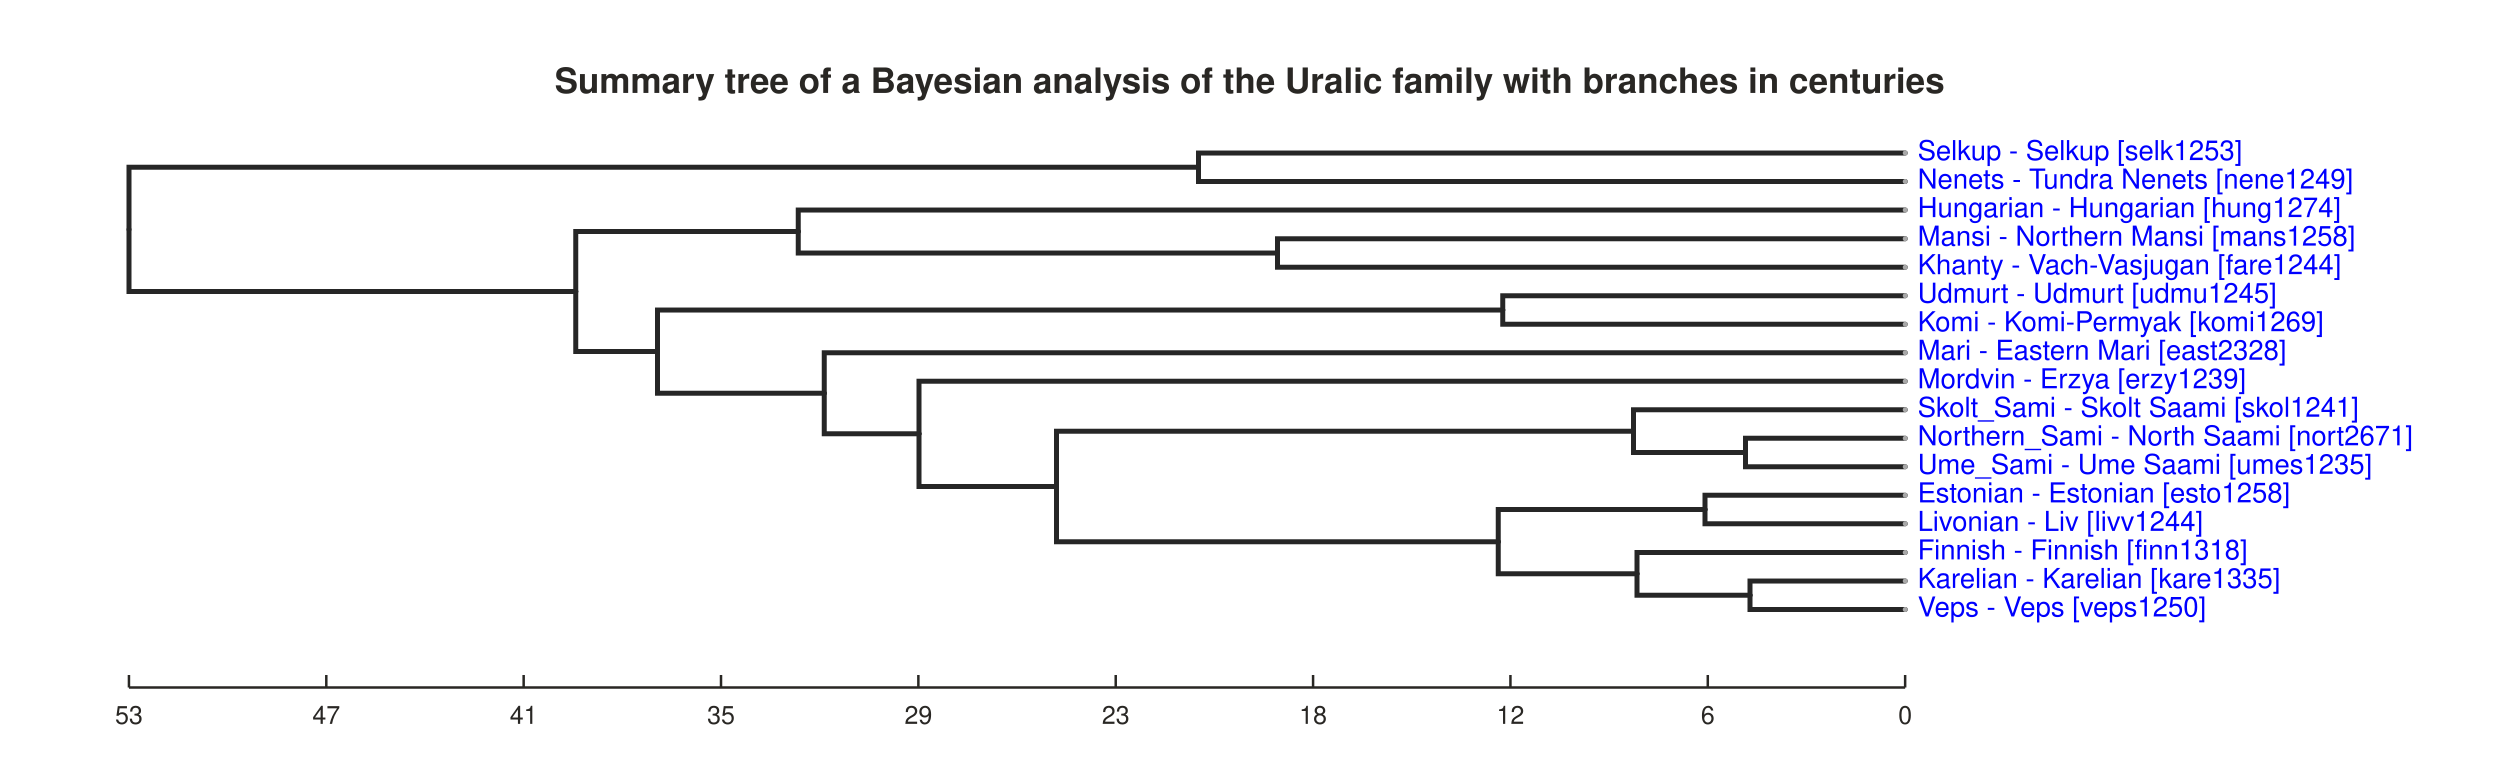
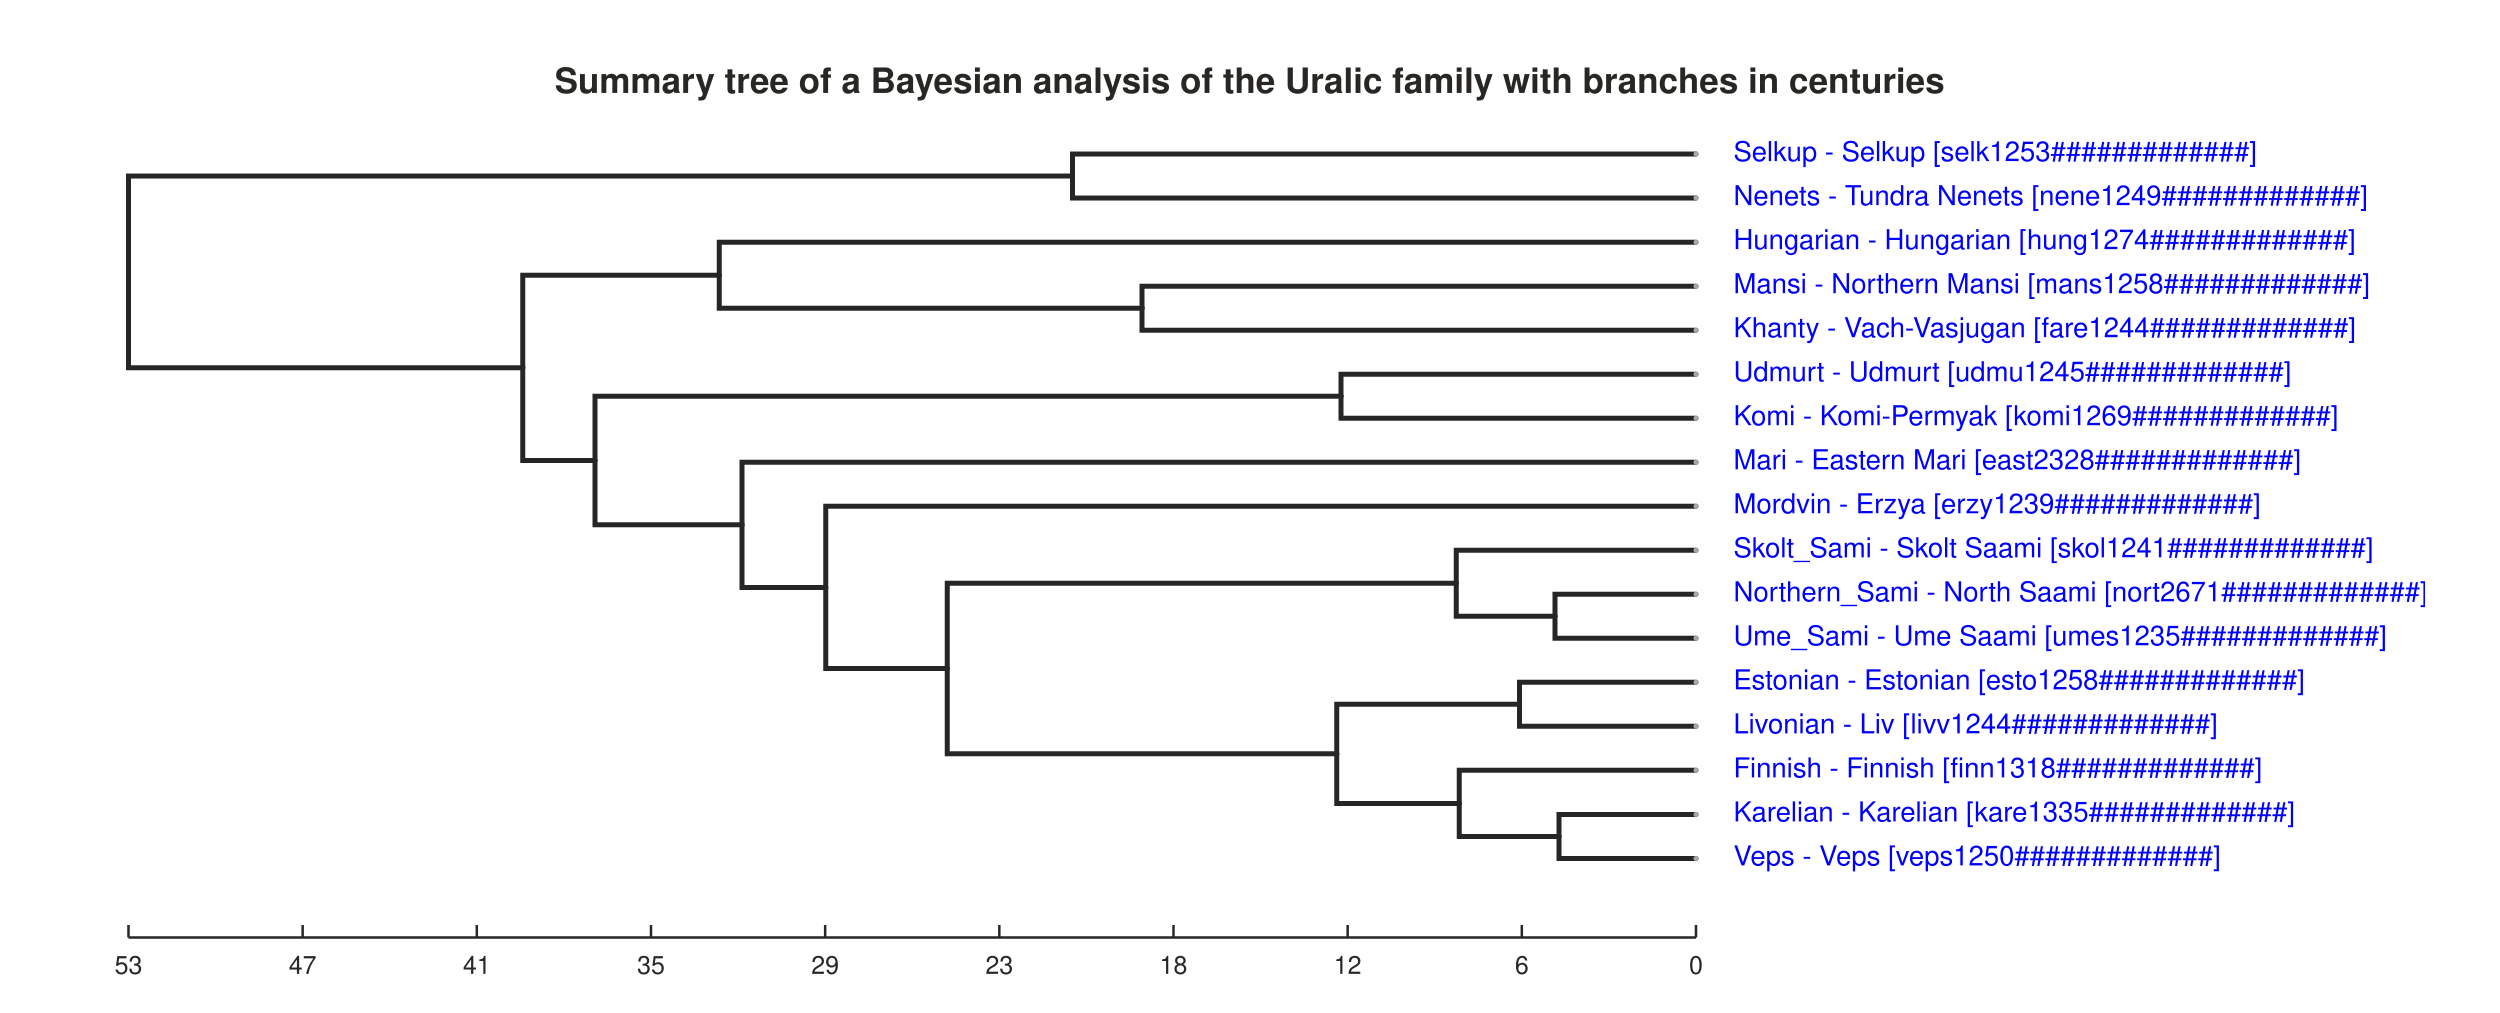
- <svg xmlns="http://www.w3.org/2000/svg" class="toyplot-canvas-Canvas" width="1000.0px" height="305.0px" viewBox="0 0 1000.0 305.0" preserveAspectRatio="xMidYMid meet" style="background-color:transparent;border-color:#292724;border-style:none;border-width:1.0;fill:rgb(16.1%,15.3%,14.1%);fill-opacity:1.0;font-family:Helvetica;font-size:12px;opacity:1.0;stroke:rgb(16.1%,15.3%,14.1%);stroke-opacity:1.0;stroke-width:1.0" id="t9b457e9856954ef08f2fe0b6c41412a3">
-   <g class="toyplot-coordinates-Cartesian" id="t6e05112af4544103b54936d49f0ccff1">
-     <clipPath id="t7e3068f3b9504f1abc95a99707c77c02">
-       <rect x="30.0" y="30.0" width="940.0" height="245.0" />
+ <svg xmlns="http://www.w3.org/2000/svg" class="toyplot-canvas-Canvas" width="1000.0px" height="405.0px" viewBox="0 0 1000.0 405.0" preserveAspectRatio="xMidYMid meet" style="background-color:transparent;border-color:#292724;border-style:none;border-width:1.0;fill:rgb(16.1%,15.3%,14.1%);fill-opacity:1.0;font-family:Helvetica;font-size:12px;opacity:1.0;stroke:rgb(16.1%,15.3%,14.1%);stroke-opacity:1.0;stroke-width:1.0" id="t04a7f96cc1b04c14b426cd6f028b2d04">
+   <g class="toyplot-coordinates-Cartesian" id="t12291d820c3843a689d8f3d09cebb9d9">
+     <clipPath id="t6fda1a908a6c4c02bc7bb1c026fee73b">
+       <rect x="30.0" y="30.0" width="940.0" height="345.0" />
    </clipPath>
-     <g clip-path="url(#t7e3068f3b9504f1abc95a99707c77c02)">
-       <g class="toytree-mark-Toytree" id="ta1e0859ab3e344c68b84bf75f0ae3a83">
+     <g clip-path="url(#t6fda1a908a6c4c02bc7bb1c026fee73b)">
+       <g class="toytree-mark-Toytree" id="tfd684dd8a5f342789756de5ddd0ab080">
        <g class="toytree-Edges" style="fill:none;stroke:rgb(14.9%,14.9%,14.9%);stroke-linecap:round;stroke-opacity:1;stroke-width:2">
-           <path d="M 51.6 91.8 L 51.6 66.9 L 479.4 66.9" id="32,31" />
-           <path d="M 51.6 91.8 L 51.6 116.6 L 230.3 116.6" id="32,30" />
-           <path d="M 230.3 116.6 L 230.3 92.6 L 319.3 92.6" id="30,29" />
-           <path d="M 230.3 116.6 L 230.3 140.6 L 263.0 140.6" id="30,28" />
-           <path d="M 319.3 92.6 L 319.3 101.2 L 511.0 101.2" id="29,27" />
-           <path d="M 263.0 140.6 L 263.0 124.0 L 601.1 124.0" id="28,26" />
-           <path d="M 263.0 140.6 L 263.0 157.3 L 329.7 157.3" id="28,25" />
-           <path d="M 329.7 157.3 L 329.7 173.5 L 367.6 173.5" id="25,24" />
-           <path d="M 367.6 173.5 L 367.6 194.6 L 422.6 194.6" id="24,23" />
-           <path d="M 422.6 194.6 L 422.6 172.5 L 653.4 172.5" id="23,22" />
-           <path d="M 422.6 194.6 L 422.6 216.7 L 599.3 216.7" id="23,21" />
-           <path d="M 653.4 172.5 L 653.4 181.0 L 698.2 181.0" id="22,20" />
-           <path d="M 599.3 216.7 L 599.3 203.8 L 682.0 203.8" id="21,19" />
-           <path d="M 599.3 216.7 L 599.3 229.5 L 654.8 229.5" id="21,18" />
-           <path d="M 654.8 229.5 L 654.8 238.1 L 700.0 238.1" id="18,17" />
-           <path d="M 479.4 66.9 L 479.4 61.2 L 762.1 61.2" id="31,16" />
-           <path d="M 479.4 66.9 L 479.4 72.6 L 762.1 72.6" id="31,15" />
-           <path d="M 319.3 92.6 L 319.3 84.0 L 762.1 84.0" id="29,14" />
-           <path d="M 511.0 101.2 L 511.0 95.5 L 762.1 95.5" id="27,13" />
-           <path d="M 511.0 101.2 L 511.0 106.9 L 762.1 106.9" id="27,12" />
-           <path d="M 601.1 124.0 L 601.1 118.3 L 762.1 118.3" id="26,11" />
-           <path d="M 601.1 124.0 L 601.1 129.7 L 762.1 129.7" id="26,10" />
-           <path d="M 329.7 157.3 L 329.7 141.1 L 762.1 141.1" id="25,9" />
-           <path d="M 367.6 173.5 L 367.6 152.5 L 762.1 152.5" id="24,8" />
-           <path d="M 653.4 172.5 L 653.4 163.9 L 762.1 163.9" id="22,7" />
-           <path d="M 698.2 181.0 L 698.2 175.3 L 762.1 175.3" id="20,6" />
-           <path d="M 698.2 181.0 L 698.2 186.7 L 762.1 186.7" id="20,5" />
-           <path d="M 682.0 203.8 L 682.0 198.1 L 762.1 198.1" id="19,4" />
-           <path d="M 682.0 203.8 L 682.0 209.5 L 762.1 209.5" id="19,3" />
-           <path d="M 654.8 229.5 L 654.8 221.0 L 762.1 221.0" id="18,2" />
-           <path d="M 700.0 238.1 L 700.0 232.4 L 762.1 232.4" id="17,1" />
-           <path d="M 700.0 238.1 L 700.0 243.8 L 762.1 243.8" id="17,0" />
+           <path d="M 51.4 108.8 L 51.4 70.4 L 429.0 70.4" id="32,31" />
+           <path d="M 51.4 108.8 L 51.4 147.1 L 209.1 147.1" id="32,30" />
+           <path d="M 209.1 147.1 L 209.1 110.1 L 287.7 110.1" id="30,29" />
+           <path d="M 209.1 147.1 L 209.1 184.2 L 238.0 184.2" id="30,28" />
+           <path d="M 287.7 110.1 L 287.7 123.3 L 456.8 123.3" id="29,27" />
+           <path d="M 238.0 184.2 L 238.0 158.5 L 536.4 158.5" id="28,26" />
+           <path d="M 238.0 184.2 L 238.0 209.9 L 296.8 209.9" id="28,25" />
+           <path d="M 296.8 209.9 L 296.8 235.0 L 330.3 235.0" id="25,24" />
+           <path d="M 330.3 235.0 L 330.3 267.4 L 378.9 267.4" id="24,23" />
+           <path d="M 378.9 267.4 L 378.9 233.3 L 582.5 233.3" id="23,22" />
+           <path d="M 378.9 267.4 L 378.9 301.5 L 534.7 301.5" id="23,21" />
+           <path d="M 582.5 233.3 L 582.5 246.5 L 622.0 246.5" id="22,20" />
+           <path d="M 534.7 301.5 L 534.7 281.7 L 607.8 281.7" id="21,19" />
+           <path d="M 534.7 301.5 L 534.7 321.4 L 583.7 321.4" id="21,18" />
+           <path d="M 583.7 321.4 L 583.7 334.6 L 623.6 334.6" id="18,17" />
+           <path d="M 429.0 70.4 L 429.0 61.6 L 678.4 61.6" id="31,16" />
+           <path d="M 429.0 70.4 L 429.0 79.2 L 678.4 79.2" id="31,15" />
+           <path d="M 287.7 110.1 L 287.7 96.9 L 678.4 96.9" id="29,14" />
+           <path d="M 456.8 123.3 L 456.8 114.5 L 678.4 114.5" id="27,13" />
+           <path d="M 456.8 123.3 L 456.8 132.1 L 678.4 132.1" id="27,12" />
+           <path d="M 536.4 158.5 L 536.4 149.7 L 678.4 149.7" id="26,11" />
+           <path d="M 536.4 158.5 L 536.4 167.3 L 678.4 167.3" id="26,10" />
+           <path d="M 296.8 209.9 L 296.8 184.9 L 678.4 184.9" id="25,9" />
+           <path d="M 330.3 235.0 L 330.3 202.5 L 678.4 202.5" id="24,8" />
+           <path d="M 582.5 233.3 L 582.5 220.1 L 678.4 220.1" id="22,7" />
+           <path d="M 622.0 246.5 L 622.0 237.7 L 678.4 237.7" id="20,6" />
+           <path d="M 622.0 246.5 L 622.0 255.3 L 678.4 255.3" id="20,5" />
+           <path d="M 607.8 281.7 L 607.8 272.9 L 678.4 272.9" id="19,4" />
+           <path d="M 607.8 281.7 L 607.8 290.5 L 678.4 290.5" id="19,3" />
+           <path d="M 583.7 321.4 L 583.7 308.1 L 678.4 308.1" id="18,2" />
+           <path d="M 623.6 334.6 L 623.6 325.8 L 678.4 325.8" id="17,1" />
+           <path d="M 623.6 334.6 L 623.6 343.4 L 678.4 343.4" id="17,0" />
        </g>
        <g class="toytree-AlignEdges" style="stroke:rgb(66.3%,66.3%,66.3%);stroke-dasharray:2, 4;stroke-linecap:round;stroke-opacity:1.0;stroke-width:2">
-           <path d="M 762.1 243.8 L 762.1 243.8" />
-           <path d="M 762.1 232.4 L 762.1 232.4" />
-           <path d="M 762.1 221.0 L 762.1 221.0" />
-           <path d="M 762.1 209.5 L 762.1 209.5" />
-           <path d="M 762.1 198.1 L 762.1 198.1" />
-           <path d="M 762.1 186.7 L 762.1 186.7" />
-           <path d="M 762.1 175.3 L 762.1 175.3" />
-           <path d="M 762.1 163.9 L 762.1 163.9" />
-           <path d="M 762.1 152.5 L 762.1 152.5" />
-           <path d="M 762.1 141.1 L 762.1 141.1" />
-           <path d="M 762.1 129.7 L 762.1 129.7" />
-           <path d="M 762.1 118.3 L 762.1 118.3" />
-           <path d="M 762.1 106.9 L 762.1 106.9" />
-           <path d="M 762.1 95.5 L 762.1 95.5" />
-           <path d="M 762.1 84.0 L 762.1 84.0" />
-           <path d="M 762.1 72.6 L 762.1 72.6" />
-           <path d="M 762.1 61.2 L 762.1 61.2" />
+           <path d="M 678.4 343.4 L 678.4 343.4" />
+           <path d="M 678.4 325.8 L 678.4 325.8" />
+           <path d="M 678.4 308.1 L 678.4 308.1" />
+           <path d="M 678.4 290.5 L 678.4 290.5" />
+           <path d="M 678.4 272.9 L 678.4 272.9" />
+           <path d="M 678.4 255.3 L 678.4 255.3" />
+           <path d="M 678.4 237.7 L 678.4 237.7" />
+           <path d="M 678.4 220.1 L 678.4 220.1" />
+           <path d="M 678.4 202.5 L 678.4 202.5" />
+           <path d="M 678.4 184.9 L 678.4 184.9" />
+           <path d="M 678.4 167.3 L 678.4 167.3" />
+           <path d="M 678.4 149.7 L 678.4 149.7" />
+           <path d="M 678.4 132.1 L 678.4 132.1" />
+           <path d="M 678.4 114.5 L 678.4 114.5" />
+           <path d="M 678.4 96.9 L 678.4 96.9" />
+           <path d="M 678.4 79.2 L 678.4 79.2" />
+           <path d="M 678.4 61.6 L 678.4 61.6" />
        </g>
        <g class="toytree-TipLabels" style="fill:rgb(14.9%,14.9%,14.9%);fill-opacity:1.0;font-family:helvetica;font-size:11px;font-weight:normal;stroke:none;white-space:pre">
-           <g transform="translate(762.06,243.78)rotate(0)">
-             <a href="https://glottolog.org/resource/languoid/id/veps1250" title="The glottolog name">
-               <text x="5.00" y="2.81" style="" fill="#0000ff">Veps - Veps [veps1250]</text>
-             </a>
-           </g>
-           <g transform="translate(762.06,232.37)rotate(0)">
-             <a href="https://glottolog.org/resource/languoid/id/kare1335" title="The glottolog name">
-               <text x="5.00" y="2.81" style="" fill="#0000ff">Karelian - Karelian [kare1335]</text>
-             </a>
-           </g>
-           <g transform="translate(762.06,220.96)rotate(0)">
-             <a href="https://glottolog.org/resource/languoid/id/finn1318" title="The glottolog name">
-               <text x="5.00" y="2.81" style="" fill="#0000ff">Finnish - Finnish [finn1318]</text>
-             </a>
-           </g>
-           <g transform="translate(762.06,209.55)rotate(0)">
-             <a href="https://glottolog.org/resource/languoid/id/livv1244" title="The glottolog name">
-               <text x="5.00" y="2.81" style="" fill="#0000ff">Livonian - Liv [livv1244]</text>
-             </a>
-           </g>
-           <g transform="translate(762.06,198.14)rotate(0)">
-             <a href="https://glottolog.org/resource/languoid/id/esto1258" title="The glottolog name">
-               <text x="5.00" y="2.81" style="" fill="#0000ff">Estonian - Estonian [esto1258]</text>
-             </a>
-           </g>
-           <g transform="translate(762.06,186.73)rotate(0)">
-             <a href="https://glottolog.org/resource/languoid/id/umes1235" title="The glottolog name">
-               <text x="5.00" y="2.81" style="" fill="#0000ff">Ume_Sami - Ume Saami [umes1235]</text>
-             </a>
-           </g>
-           <g transform="translate(762.06,175.32)rotate(0)">
-             <a href="https://glottolog.org/resource/languoid/id/nort2671" title="The glottolog name">
-               <text x="5.00" y="2.81" style="" fill="#0000ff">Northern_Sami - North Saami [nort2671]</text>
-             </a>
-           </g>
-           <g transform="translate(762.06,163.91)rotate(0)">
-             <a href="https://glottolog.org/resource/languoid/id/skol1241" title="The glottolog name">
-               <text x="5.00" y="2.81" style="" fill="#0000ff">Skolt_Sami - Skolt Saami [skol1241]</text>
-             </a>
-           </g>
-           <g transform="translate(762.06,152.50)rotate(0)">
-             <a href="https://glottolog.org/resource/languoid/id/erzy1239" title="The glottolog name">
-               <text x="5.00" y="2.81" style="" fill="#0000ff">Mordvin - Erzya [erzy1239]</text>
-             </a>
-           </g>
-           <g transform="translate(762.06,141.09)rotate(0)">
-             <a href="https://glottolog.org/resource/languoid/id/east2328" title="The glottolog name">
-               <text x="5.00" y="2.81" style="" fill="#0000ff">Mari - Eastern Mari [east2328]</text>
-             </a>
-           </g>
-           <g transform="translate(762.06,129.68)rotate(0)">
-             <a href="https://glottolog.org/resource/languoid/id/komi1269" title="The glottolog name">
-               <text x="5.00" y="2.81" style="" fill="#0000ff">Komi - Komi-Permyak [komi1269]</text>
-             </a>
-           </g>
-           <g transform="translate(762.06,118.27)rotate(0)">
-             <a href="https://glottolog.org/resource/languoid/id/udmu1245" title="The glottolog name">
-               <text x="5.00" y="2.81" style="" fill="#0000ff">Udmurt - Udmurt [udmu1245]</text>
-             </a>
-           </g>
-           <g transform="translate(762.06,106.86)rotate(0)">
-             <a href="https://glottolog.org/resource/languoid/id/fare1244" title="The glottolog name">
-               <text x="5.00" y="2.81" style="" fill="#0000ff">Khanty - Vach-Vasjugan [fare1244]</text>
-             </a>
-           </g>
-           <g transform="translate(762.06,95.45)rotate(0)">
-             <a href="https://glottolog.org/resource/languoid/id/mans1258" title="The glottolog name">
-               <text x="5.00" y="2.81" style="" fill="#0000ff">Mansi - Northern Mansi [mans1258]</text>
-             </a>
-           </g>
-           <g transform="translate(762.06,84.04)rotate(0)">
-             <a href="https://glottolog.org/resource/languoid/id/hung1274" title="The glottolog name">
-               <text x="5.00" y="2.81" style="" fill="#0000ff">Hungarian - Hungarian [hung1274]</text>
-             </a>
-           </g>
-           <g transform="translate(762.06,72.63)rotate(0)">
-             <a href="https://glottolog.org/resource/languoid/id/nene1249" title="The glottolog name">
-               <text x="5.00" y="2.81" style="" fill="#0000ff">Nenets - Tundra Nenets [nene1249]</text>
-             </a>
-           </g>
-           <g transform="translate(762.06,61.22)rotate(0)">
-             <a href="https://glottolog.org/resource/languoid/id/selk1253" title="The glottolog name">
-               <text x="5.00" y="2.81" style="" fill="#0000ff">Selkup - Selkup [selk1253]</text>
+           <g transform="translate(678.39,343.36)rotate(0)">
+             <a href="https://glottolog.org/resource/languoid/id/veps1250#############">
+               <text x="15.00" y="2.81" style="" fill="#0000ff">Veps - Veps [veps1250#############]</text>
+             </a>
+           </g>
+           <g transform="translate(678.39,325.75)rotate(0)">
+             <a href="https://glottolog.org/resource/languoid/id/kare1335#############">
+               <text x="15.00" y="2.81" style="" fill="#0000ff">Karelian - Karelian [kare1335#############]</text>
+             </a>
+           </g>
+           <g transform="translate(678.39,308.15)rotate(0)">
+             <a href="https://glottolog.org/resource/languoid/id/finn1318#############">
+               <text x="15.00" y="2.81" style="" fill="#0000ff">Finnish - Finnish [finn1318#############]</text>
+             </a>
+           </g>
+           <g transform="translate(678.39,290.54)rotate(0)">
+             <a href="https://glottolog.org/resource/languoid/id/livv1244#############">
+               <text x="15.00" y="2.81" style="" fill="#0000ff">Livonian - Liv [livv1244#############]</text>
+             </a>
+           </g>
+           <g transform="translate(678.39,272.93)rotate(0)">
+             <a href="https://glottolog.org/resource/languoid/id/esto1258#############">
+               <text x="15.00" y="2.81" style="" fill="#0000ff">Estonian - Estonian [esto1258#############]</text>
+             </a>
+           </g>
+           <g transform="translate(678.39,255.32)rotate(0)">
+             <a href="https://glottolog.org/resource/languoid/id/umes1235#############">
+               <text x="15.00" y="2.81" style="" fill="#0000ff">Ume_Sami - Ume Saami [umes1235#############]</text>
+             </a>
+           </g>
+           <g transform="translate(678.39,237.72)rotate(0)">
+             <a href="https://glottolog.org/resource/languoid/id/nort2671#############">
+               <text x="15.00" y="2.81" style="" fill="#0000ff">Northern_Sami - North Saami [nort2671#############]</text>
+             </a>
+           </g>
+           <g transform="translate(678.39,220.11)rotate(0)">
+             <a href="https://glottolog.org/resource/languoid/id/skol1241#############">
+               <text x="15.00" y="2.81" style="" fill="#0000ff">Skolt_Sami - Skolt Saami [skol1241#############]</text>
+             </a>
+           </g>
+           <g transform="translate(678.39,202.50)rotate(0)">
+             <a href="https://glottolog.org/resource/languoid/id/erzy1239#############">
+               <text x="15.00" y="2.81" style="" fill="#0000ff">Mordvin - Erzya [erzy1239#############]</text>
+             </a>
+           </g>
+           <g transform="translate(678.39,184.89)rotate(0)">
+             <a href="https://glottolog.org/resource/languoid/id/east2328#############">
+               <text x="15.00" y="2.81" style="" fill="#0000ff">Mari - Eastern Mari [east2328#############]</text>
+             </a>
+           </g>
+           <g transform="translate(678.39,167.28)rotate(0)">
+             <a href="https://glottolog.org/resource/languoid/id/komi1269#############">
+               <text x="15.00" y="2.81" style="" fill="#0000ff">Komi - Komi-Permyak [komi1269#############]</text>
+             </a>
+           </g>
+           <g transform="translate(678.39,149.68)rotate(0)">
+             <a href="https://glottolog.org/resource/languoid/id/udmu1245#############">
+               <text x="15.00" y="2.81" style="" fill="#0000ff">Udmurt - Udmurt [udmu1245#############]</text>
+             </a>
+           </g>
+           <g transform="translate(678.39,132.07)rotate(0)">
+             <a href="https://glottolog.org/resource/languoid/id/fare1244#############">
+               <text x="15.00" y="2.81" style="" fill="#0000ff">Khanty - Vach-Vasjugan [fare1244#############]</text>
+             </a>
+           </g>
+           <g transform="translate(678.39,114.46)rotate(0)">
+             <a href="https://glottolog.org/resource/languoid/id/mans1258#############">
+               <text x="15.00" y="2.81" style="" fill="#0000ff">Mansi - Northern Mansi [mans1258#############]</text>
+             </a>
+           </g>
+           <g transform="translate(678.39,96.85)rotate(0)">
+             <a href="https://glottolog.org/resource/languoid/id/hung1274#############">
+               <text x="15.00" y="2.81" style="" fill="#0000ff">Hungarian - Hungarian [hung1274#############]</text>
+             </a>
+           </g>
+           <g transform="translate(678.39,79.25)rotate(0)">
+             <a href="https://glottolog.org/resource/languoid/id/nene1249#############">
+               <text x="15.00" y="2.81" style="" fill="#0000ff">Nenets - Tundra Nenets [nene1249#############]</text>
+             </a>
+           </g>
+           <g transform="translate(678.39,61.64)rotate(0)">
+             <a href="https://glottolog.org/resource/languoid/id/selk1253#############">
+               <text x="15.00" y="2.81" style="" fill="#0000ff">Selkup - Selkup [selk1253#############]</text>
            </a>
          </g>
        </g>
      </g>
    </g>
-     <g class="toyplot-coordinates-Axis" id="t4e42768ee44743aeada9952ef84b9147" transform="translate(50.0,255.0)translate(0,20.0)">
-       <line x1="1.579" y1="0" x2="712.057" y2="0" style="" />
+     <g class="toyplot-coordinates-Axis" id="t06937a7b8666436e82d31d2dd144cbdd" transform="translate(50.0,355.0)translate(0,20.0)">
+       <line x1="1.393" y1="0" x2="628.394" y2="0" style="" />
      <g>
-         <line x1="712.057" y1="0" x2="712.057" y2="-5" style="" />
-         <line x1="633.115" y1="0" x2="633.115" y2="-5" style="" />
-         <line x1="554.173" y1="0" x2="554.173" y2="-5" style="" />
-         <line x1="475.231" y1="0" x2="475.231" y2="-5" style="" />
-         <line x1="396.289" y1="0" x2="396.289" y2="-5" style="" />
-         <line x1="317.347" y1="0" x2="317.347" y2="-5" style="" />
-         <line x1="238.405" y1="0" x2="238.405" y2="-5" style="" />
-         <line x1="159.463" y1="0" x2="159.463" y2="-5" style="" />
-         <line x1="80.521" y1="0" x2="80.521" y2="-5" style="" />
-         <line x1="1.579" y1="0" x2="1.579" y2="-5" style="" />
+         <line x1="628.394" y1="0" x2="628.394" y2="-5" style="" />
+         <line x1="558.727" y1="0" x2="558.727" y2="-5" style="" />
+         <line x1="489.06" y1="0" x2="489.06" y2="-5" style="" />
+         <line x1="419.394" y1="0" x2="419.394" y2="-5" style="" />
+         <line x1="349.727" y1="0" x2="349.727" y2="-5" style="" />
+         <line x1="280.06" y1="0" x2="280.06" y2="-5" style="" />
+         <line x1="210.394" y1="0" x2="210.394" y2="-5" style="" />
+         <line x1="140.727" y1="0" x2="140.727" y2="-5" style="" />
+         <line x1="71.06" y1="0" x2="71.06" y2="-5" style="" />
+         <line x1="1.393" y1="0" x2="1.393" y2="-5" style="" />
      </g>
      <g>
-         <g transform="translate(712.0572,6)">
+         <g transform="translate(628.3938,6)">
          <text x="-2.78" y="8.555" style="fill:rgb(16.1%,15.3%,14.1%);fill-opacity:1.0;font-family:helvetica;font-size:10.0px;font-weight:normal;stroke:none;vertical-align:baseline;white-space:pre">0</text>
        </g>
-         <g transform="translate(633.1151,6)">
+         <g transform="translate(558.7271,6)">
          <text x="-2.78" y="8.555" style="fill:rgb(16.1%,15.3%,14.1%);fill-opacity:1.0;font-family:helvetica;font-size:10.0px;font-weight:normal;stroke:none;vertical-align:baseline;white-space:pre">6</text>
        </g>
-         <g transform="translate(554.1731,6)">
+         <g transform="translate(489.0604,6)">
          <text x="-5.56" y="8.555" style="fill:rgb(16.1%,15.3%,14.1%);fill-opacity:1.0;font-family:helvetica;font-size:10.0px;font-weight:normal;stroke:none;vertical-align:baseline;white-space:pre">12</text>
        </g>
-         <g transform="translate(475.2311,6)">
+         <g transform="translate(419.3937,6)">
          <text x="-5.56" y="8.555" style="fill:rgb(16.1%,15.3%,14.1%);fill-opacity:1.0;font-family:helvetica;font-size:10.0px;font-weight:normal;stroke:none;vertical-align:baseline;white-space:pre">18</text>
        </g>
-         <g transform="translate(396.289,6)">
+         <g transform="translate(349.7269,6)">
          <text x="-5.56" y="8.555" style="fill:rgb(16.1%,15.3%,14.1%);fill-opacity:1.0;font-family:helvetica;font-size:10.0px;font-weight:normal;stroke:none;vertical-align:baseline;white-space:pre">23</text>
        </g>
-         <g transform="translate(317.347,6)">
+         <g transform="translate(280.0602,6)">
          <text x="-5.56" y="8.555" style="fill:rgb(16.1%,15.3%,14.1%);fill-opacity:1.0;font-family:helvetica;font-size:10.0px;font-weight:normal;stroke:none;vertical-align:baseline;white-space:pre">29</text>
        </g>
-         <g transform="translate(238.4049,6)">
+         <g transform="translate(210.3935,6)">
          <text x="-5.56" y="8.555" style="fill:rgb(16.1%,15.3%,14.1%);fill-opacity:1.0;font-family:helvetica;font-size:10.0px;font-weight:normal;stroke:none;vertical-align:baseline;white-space:pre">35</text>
        </g>
-         <g transform="translate(159.4629,6)">
+         <g transform="translate(140.7268,6)">
          <text x="-5.56" y="8.555" style="fill:rgb(16.1%,15.3%,14.1%);fill-opacity:1.0;font-family:helvetica;font-size:10.0px;font-weight:normal;stroke:none;vertical-align:baseline;white-space:pre">41</text>
        </g>
-         <g transform="translate(80.52088,6)">
+         <g transform="translate(71.06006,6)">
          <text x="-5.56" y="8.555" style="fill:rgb(16.1%,15.3%,14.1%);fill-opacity:1.0;font-family:helvetica;font-size:10.0px;font-weight:normal;stroke:none;vertical-align:baseline;white-space:pre">47</text>
        </g>
-         <g transform="translate(1.578841,6)">
+         <g transform="translate(1.393334,6)">
          <text x="-5.56" y="8.555" style="fill:rgb(16.1%,15.3%,14.1%);fill-opacity:1.0;font-family:helvetica;font-size:10.0px;font-weight:normal;stroke:none;vertical-align:baseline;white-space:pre">53</text>
        </g>
      </g>
      <g class="toyplot-coordinates-Axis-coordinates" style="visibility:hidden" transform="">
        <line x1="0" x2="0" y1="-3.0" y2="4.5" style="stroke:rgb(43.9%,50.2%,56.5%);stroke-opacity:1.0;stroke-width:1.0" />
        <text x="0" y="-6" style="alignment-baseline:alphabetic;fill:rgb(43.9%,50.2%,56.5%);fill-opacity:1.0;font-size:10px;font-weight:normal;stroke:none;text-anchor:middle" />
      </g>
    </g>
    <g transform="translate(500.0,42.0)">
      <text x="-278.159" y="-4.823" style="fill:rgb(16.1%,15.3%,14.1%);fill-opacity:1.0;font-family:helvetica;font-size:14.0px;font-weight:bold;stroke:none;vertical-align:baseline;white-space:pre">Summary tree of a Bayesian analysis of the Uralic family with branches in centuries</text>
    </g>
  </g>
</svg>
